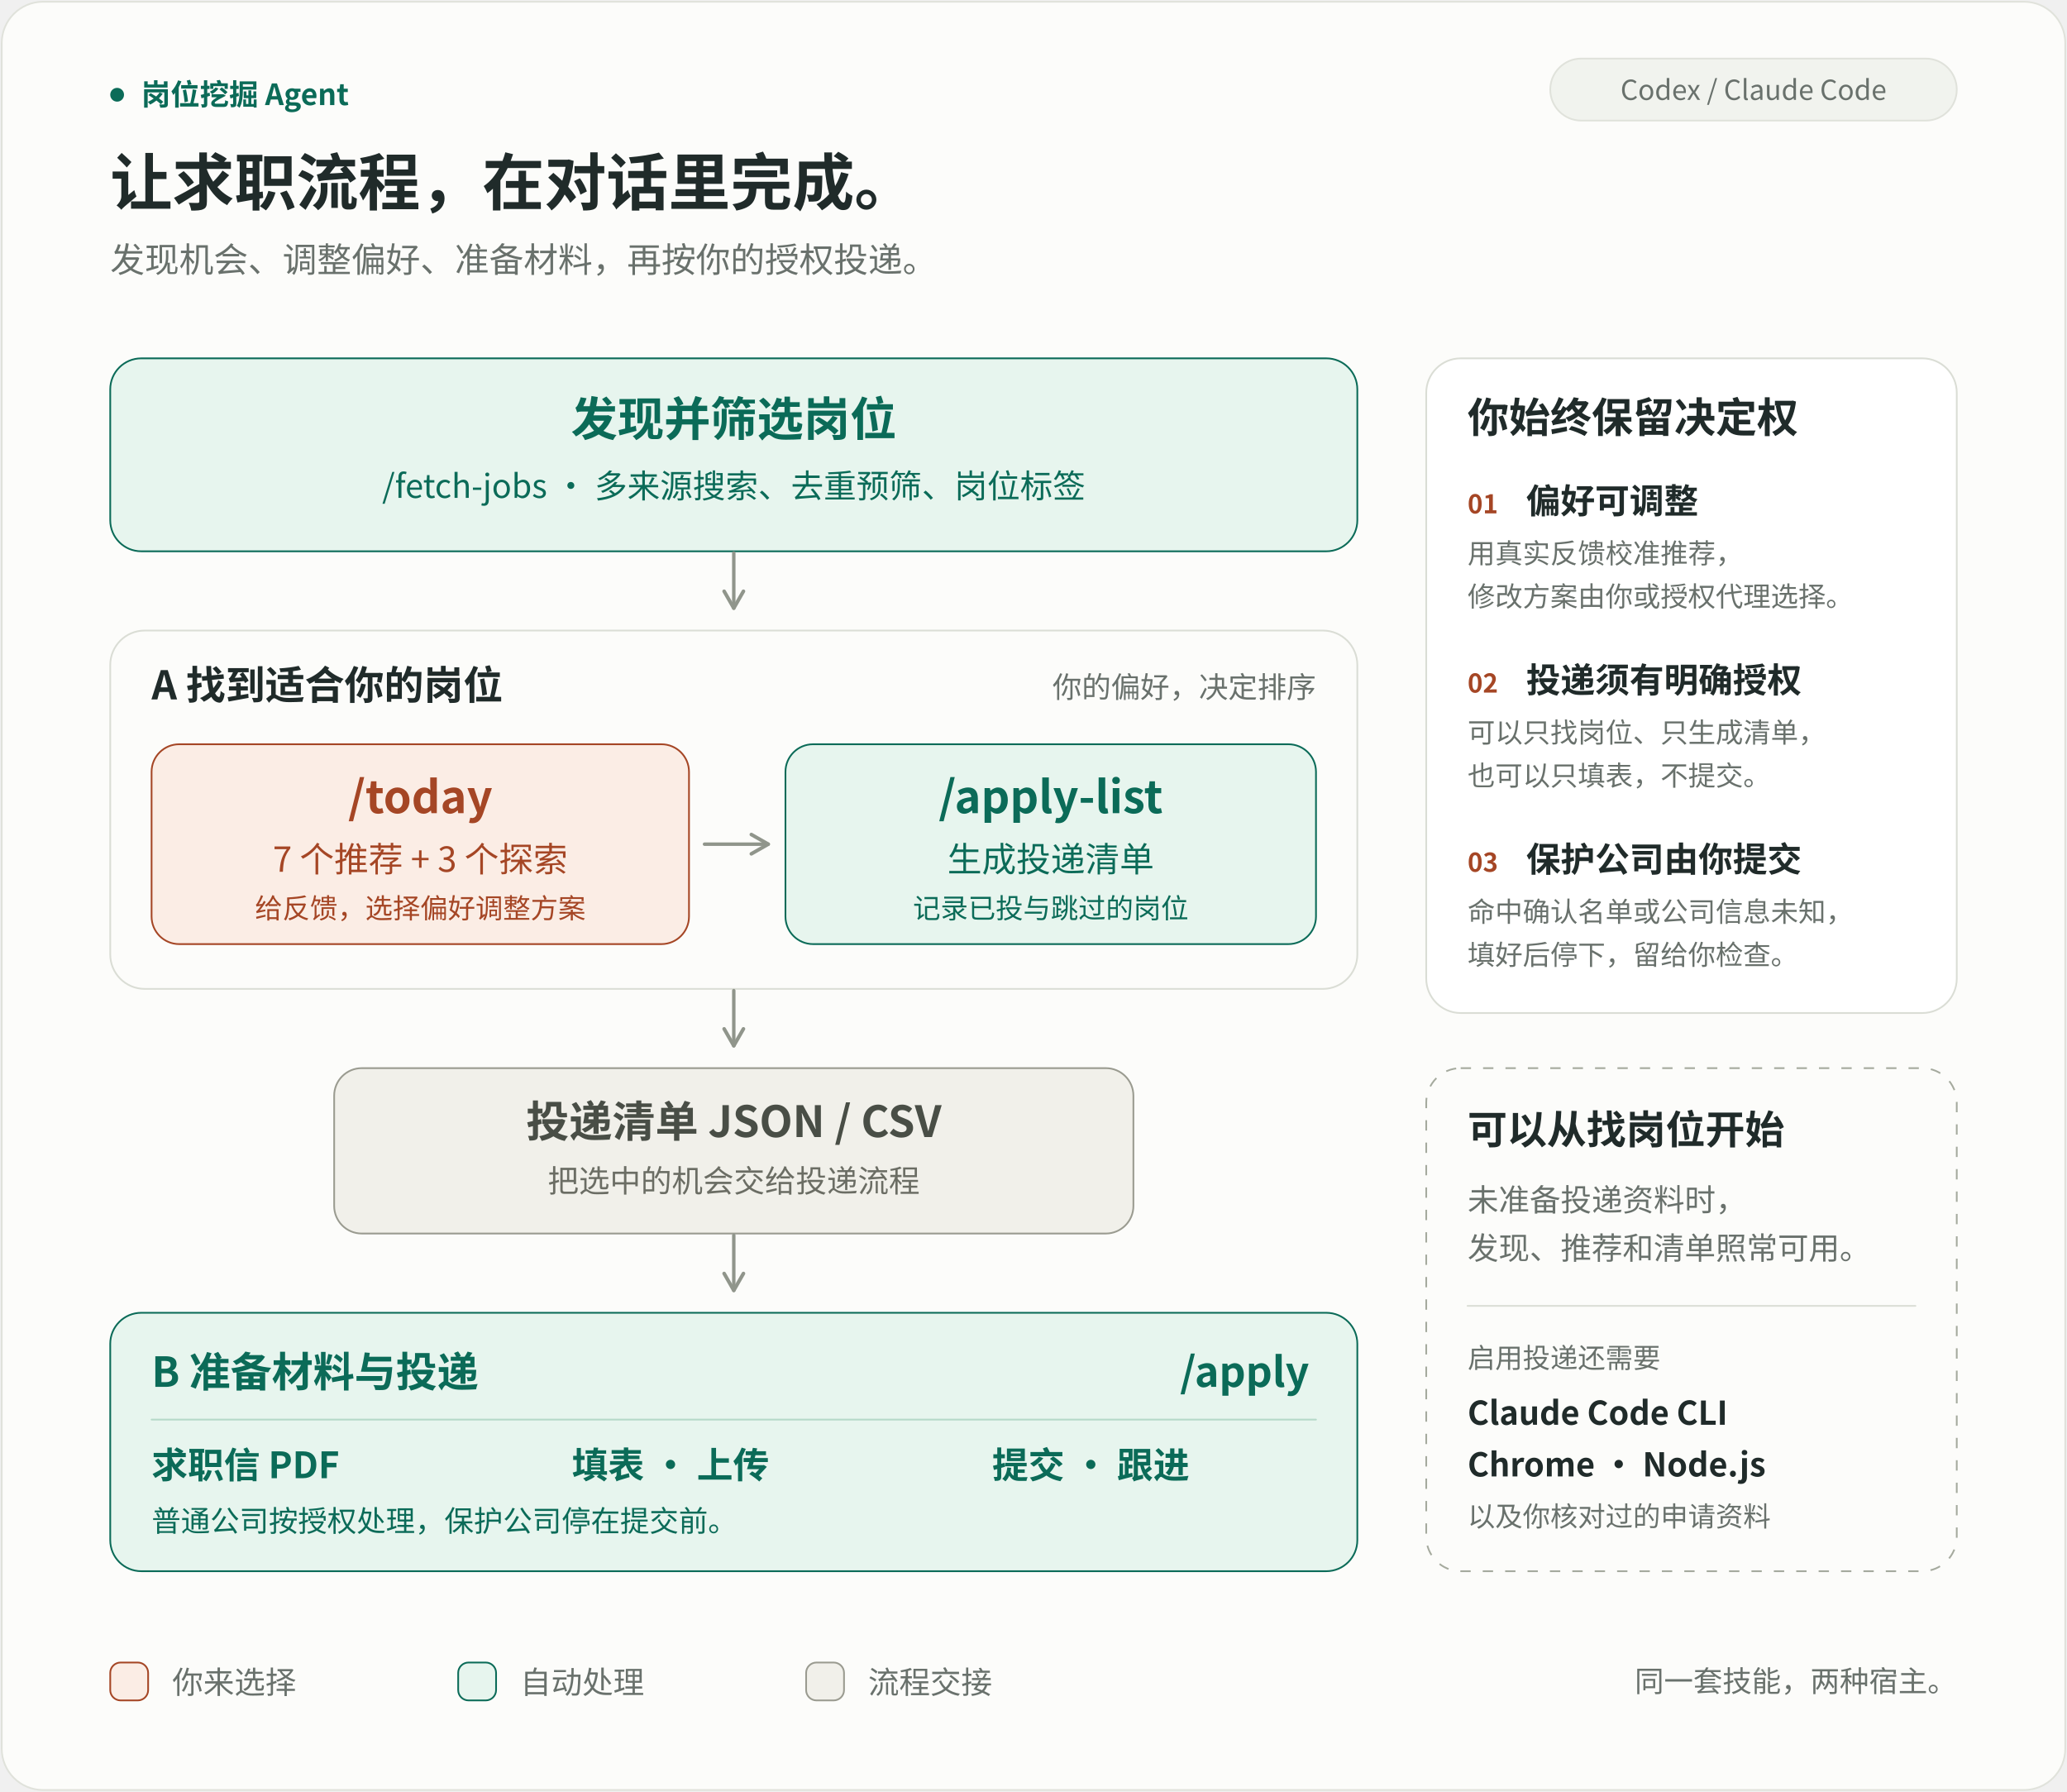
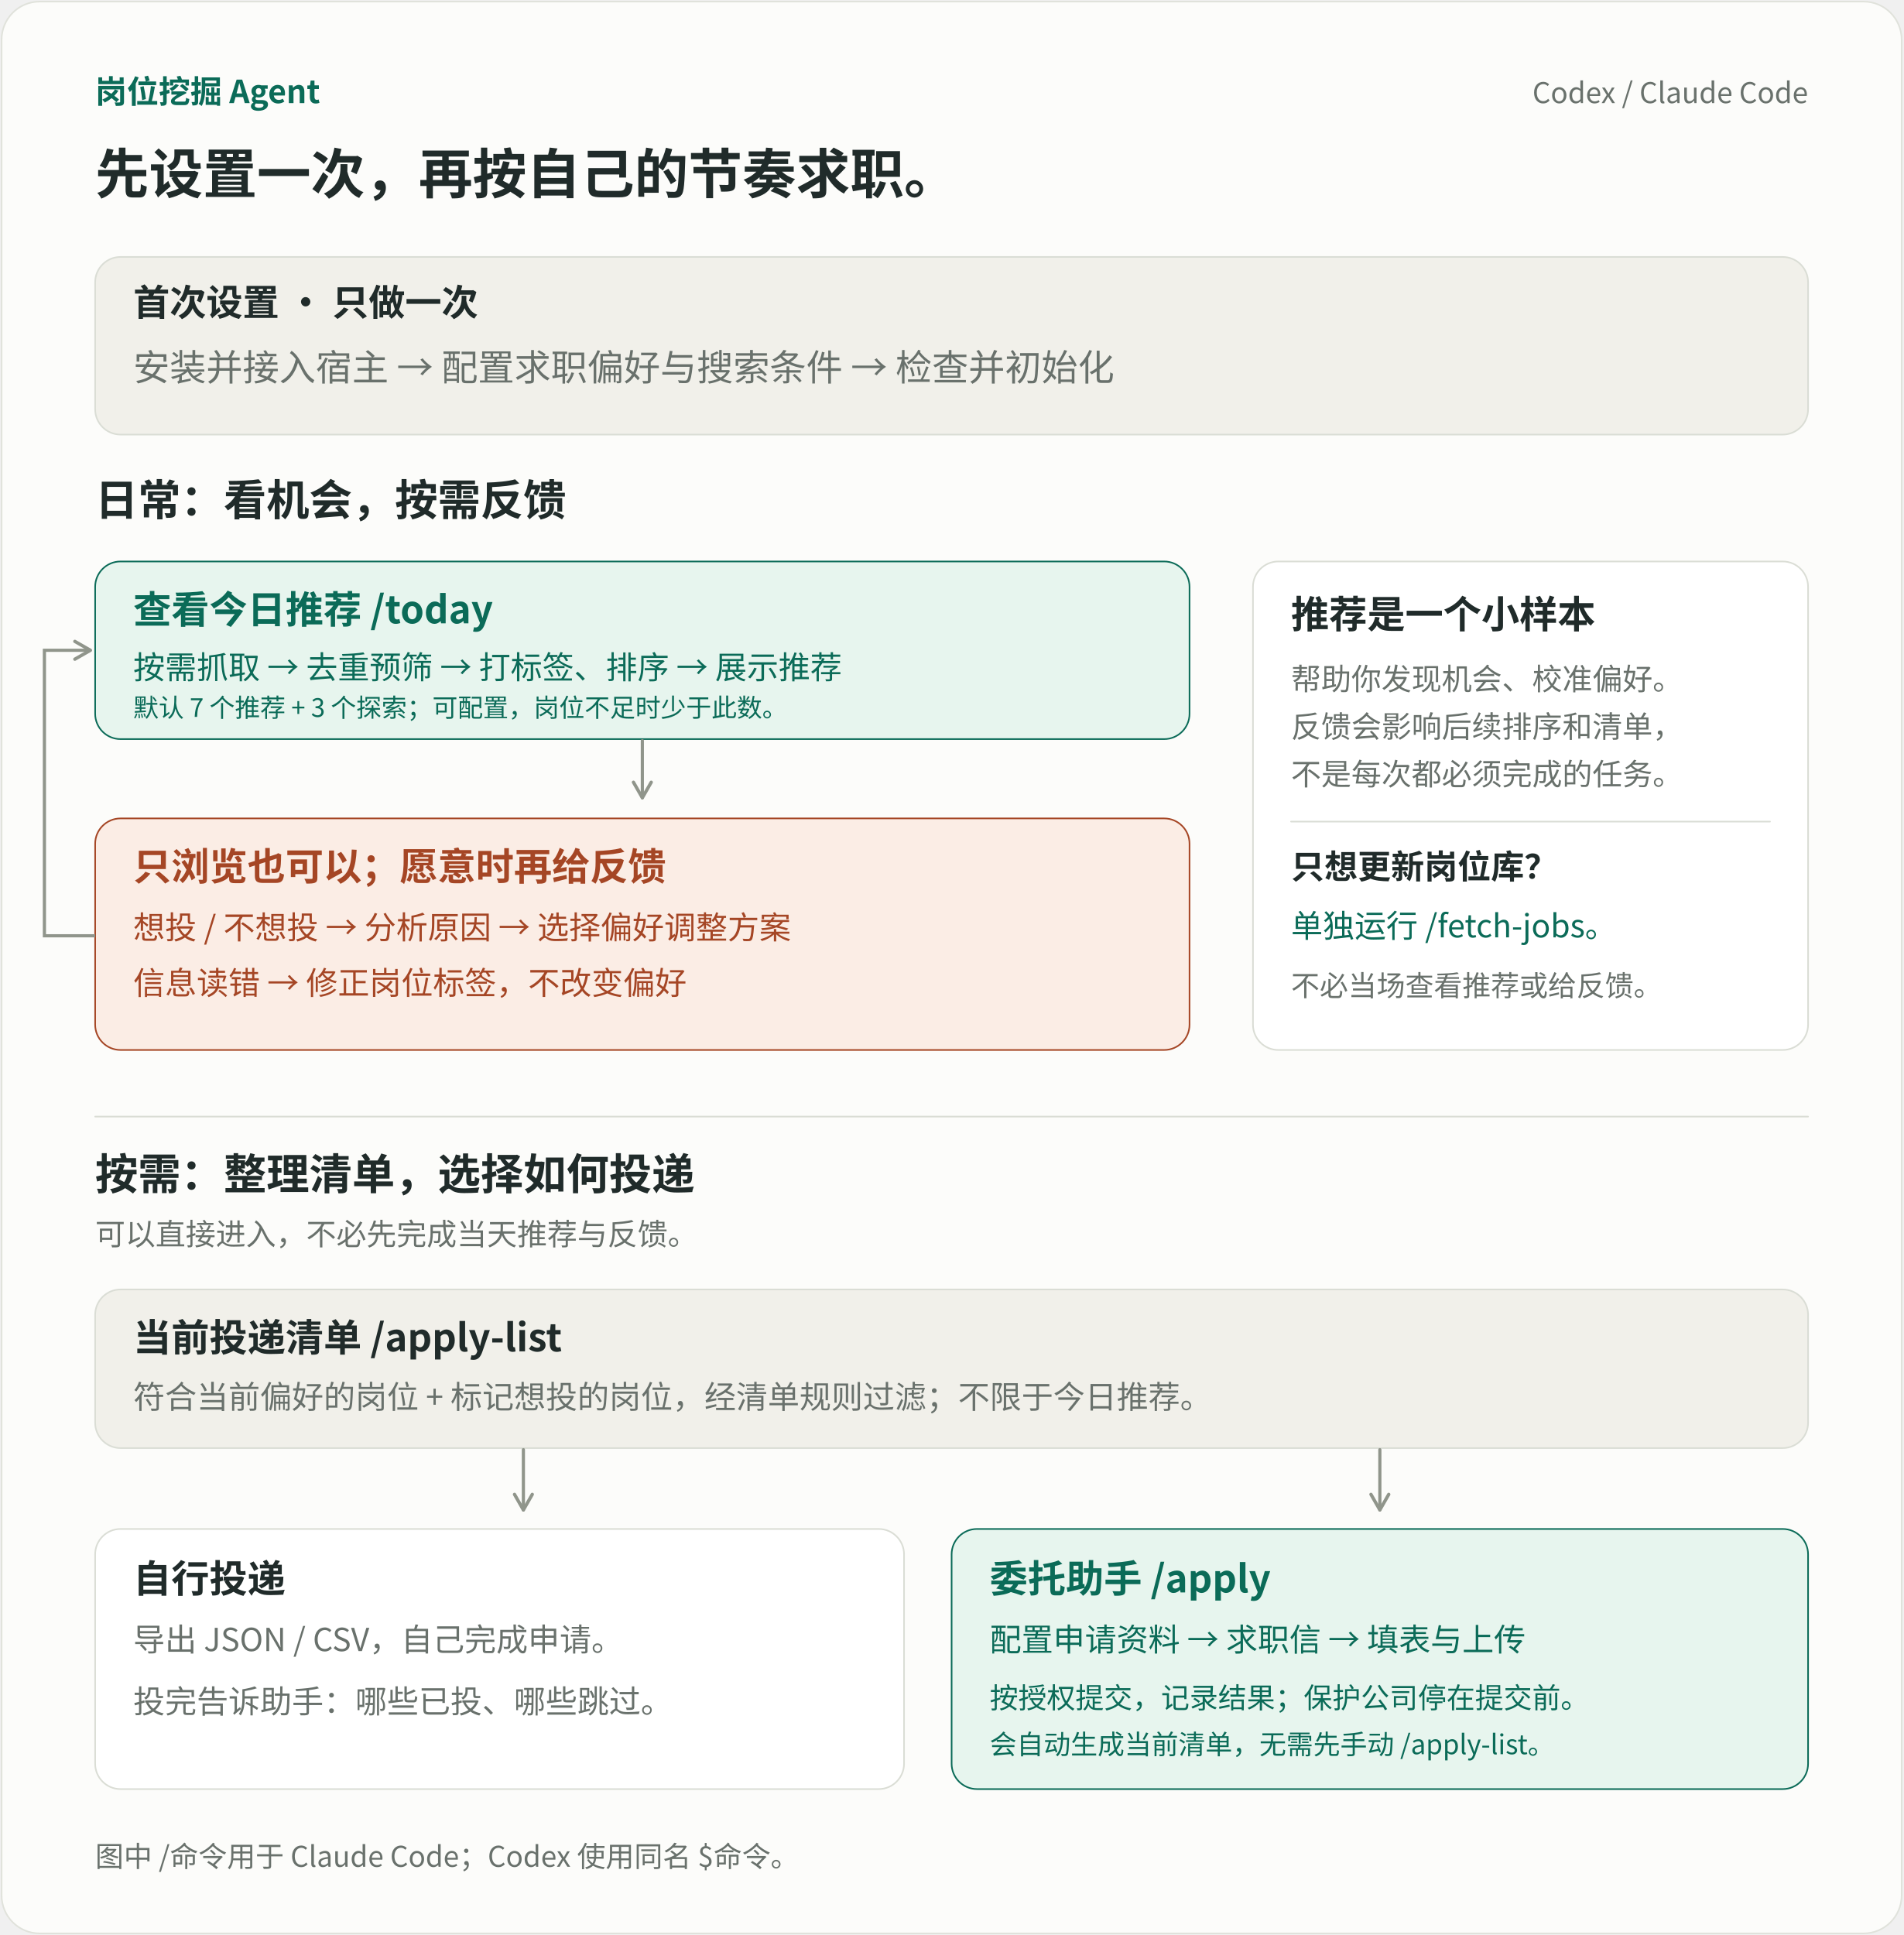
- <svg xmlns="http://www.w3.org/2000/svg" width="1200" height="1040" viewBox="0 0 1200 1040" role="img" aria-labelledby="title desc">
+ <svg xmlns="http://www.w3.org/2000/svg" width="1200" height="1220" viewBox="0 0 1200 1220" role="img" aria-labelledby="title desc">
  <defs>
    <marker id="arrow" viewBox="0 0 10 10" refX="8" refY="5" markerWidth="7" markerHeight="7" orient="auto-start-reverse">
      <path d="M 1 1 L 8 5 L 1 9" fill="none" stroke="#90958B" stroke-width="1.5" stroke-linecap="round" stroke-linejoin="round" />
    </marker>
  </defs>
  <g font-family="-apple-system, BlinkMacSystemFont, PingFang SC, Microsoft YaHei, Noto Sans CJK SC, sans-serif">
-     <rect x="1" y="1" width="1198" height="1038" rx="24" fill="#FCFCFA" stroke="#E0E2DB" />
-     <circle cx="68" cy="55" r="4" fill="#0B6B58" />
-     <text x="82" y="61" font-size="17" font-weight="600" fill="#0B6B58" text-anchor="start">岗位挖掘 Agent</text>
-     <rect x="900" y="34" width="236" height="36" rx="18" fill="#F1F3EE" stroke="#E0E2DB" />
-     <text x="1018" y="58" font-size="16" font-weight="500" fill="#69716C" text-anchor="middle">Codex / Claude Code</text>
-     <text x="64" y="119" font-size="36" font-weight="650" fill="#202B2A" text-anchor="start">让求职流程，在对话里完成。</text>
-     <text x="64" y="158" font-size="20" font-weight="400" fill="#69716C" text-anchor="start">发现机会、调整偏好、准备材料，再按你的授权投递。</text>
-     <rect x="64" y="208" width="724" height="112" rx="18" fill="#E7F5EE" stroke="#0B6B58" />
-     <text x="426" y="253" font-size="27" font-weight="650" fill="#0B6B58" text-anchor="middle">发现并筛选岗位</text>
-     <text x="426" y="289" font-size="19" font-weight="400" fill="#0B6B58" text-anchor="middle">/fetch-jobs  ·  多来源搜索、去重预筛、岗位标签</text>
-     <path d="M426 321 L426 353" fill="none" stroke="#90958B" stroke-width="2" stroke-linecap="round" marker-end="url(#arrow)" />
-     <rect x="64" y="366" width="724" height="208" rx="20" fill="#FCFCFA" stroke="#DADDD5" />
-     <text x="88" y="406" font-size="23" font-weight="650" fill="#202B2A" text-anchor="start">A  找到适合你的岗位</text>
-     <text x="764" y="405" font-size="17" font-weight="400" fill="#69716C" text-anchor="end">你的偏好，决定排序</text>
-     <rect x="88" y="432" width="312" height="116" rx="16" fill="#FBEDE5" stroke="#A54625" />
-     <text x="244" y="472" font-size="26" font-weight="650" fill="#A54625" text-anchor="middle">/today</text>
-     <text x="244" y="506" font-size="20" font-weight="400" fill="#A54625" text-anchor="middle">7 个推荐 + 3 个探索</text>
-     <text x="244" y="533" font-size="16" font-weight="400" fill="#A54625" text-anchor="middle">给反馈，选择偏好调整方案</text>
-     <path d="M409 490 L446 490" fill="none" stroke="#90958B" stroke-width="2" stroke-linecap="round" marker-end="url(#arrow)" />
-     <rect x="456" y="432" width="308" height="116" rx="16" fill="#E7F5EE" stroke="#0B6B58" />
-     <text x="610" y="472" font-size="26" font-weight="650" fill="#0B6B58" text-anchor="middle">/apply-list</text>
-     <text x="610" y="506" font-size="20" font-weight="400" fill="#0B6B58" text-anchor="middle">生成投递清单</text>
-     <text x="610" y="533" font-size="16" font-weight="400" fill="#0B6B58" text-anchor="middle">记录已投与跳过的岗位</text>
-     <path d="M426 575 L426 607" fill="none" stroke="#90958B" stroke-width="2" stroke-linecap="round" marker-end="url(#arrow)" />
-     <rect x="194" y="620" width="464" height="96" rx="16" fill="#F1F0EA" stroke="#9A9B90" />
-     <text x="426" y="660" font-size="25" font-weight="650" fill="#494E46" text-anchor="middle">投递清单  JSON / CSV</text>
-     <text x="426" y="692" font-size="18" font-weight="400" fill="#6B6D64" text-anchor="middle">把选中的机会交给投递流程</text>
-     <path d="M426 717 L426 749" fill="none" stroke="#90958B" stroke-width="2" stroke-linecap="round" marker-end="url(#arrow)" />
-     <rect x="64" y="762" width="724" height="150" rx="18" fill="#E7F5EE" stroke="#0B6B58" />
-     <text x="88" y="805" font-size="24" font-weight="650" fill="#0B6B58" text-anchor="start">B  准备材料与投递</text>
-     <text x="760" y="805" font-size="24" font-weight="650" fill="#0B6B58" text-anchor="end">/apply</text>
-     <path d="M88 824 L764 824" fill="none" stroke="#B6D9C9" stroke-width="1" stroke-linecap="round" />
-     <text x="88" y="858" font-size="21" font-weight="550" fill="#0B6B58" text-anchor="start">求职信 PDF</text>
-     <text x="332" y="858" font-size="21" font-weight="550" fill="#0B6B58" text-anchor="start">填表 · 上传</text>
-     <text x="576" y="858" font-size="21" font-weight="550" fill="#0B6B58" text-anchor="start">提交 · 跟进</text>
-     <text x="88" y="889" font-size="17" font-weight="400" fill="#0B6B58" text-anchor="start">普通公司按授权处理，保护公司停在提交前。</text>
-     <rect x="828" y="208" width="308" height="380" rx="20" fill="white" stroke="#DADDD5" />
-     <text x="852" y="251" font-size="24" font-weight="650" fill="#202B2A" text-anchor="start">你始终保留决定权</text>
-     <text x="852" y="298" font-size="15" font-weight="650" fill="#A54625" text-anchor="start">01</text>
-     <text x="886" y="298" font-size="20" font-weight="600" fill="#202B2A" text-anchor="start">偏好可调整</text>
-     <text x="852" y="327" font-size="16" font-weight="400" fill="#69716C" text-anchor="start">用真实反馈校准推荐，</text>
-     <text x="852" y="352" font-size="16" font-weight="400" fill="#69716C" text-anchor="start">修改方案由你或授权代理选择。</text>
-     <text x="852" y="402" font-size="15" font-weight="650" fill="#A54625" text-anchor="start">02</text>
-     <text x="886" y="402" font-size="20" font-weight="600" fill="#202B2A" text-anchor="start">投递须有明确授权</text>
-     <text x="852" y="431" font-size="16" font-weight="400" fill="#69716C" text-anchor="start">可以只找岗位、只生成清单，</text>
-     <text x="852" y="456" font-size="16" font-weight="400" fill="#69716C" text-anchor="start">也可以只填表，不提交。</text>
-     <text x="852" y="506" font-size="15" font-weight="650" fill="#A54625" text-anchor="start">03</text>
-     <text x="886" y="506" font-size="20" font-weight="600" fill="#202B2A" text-anchor="start">保护公司由你提交</text>
-     <text x="852" y="535" font-size="16" font-weight="400" fill="#69716C" text-anchor="start">命中确认名单或公司信息未知，</text>
-     <text x="852" y="560" font-size="16" font-weight="400" fill="#69716C" text-anchor="start">填好后停下，留给你检查。</text>
-     <rect x="828" y="620" width="308" height="292" rx="20" fill="#FCFCFA" stroke="#A5AA9E" stroke-dasharray="6 7" />
-     <text x="852" y="664" font-size="23" font-weight="650" fill="#202B2A" text-anchor="start">可以从找岗位开始</text>
-     <text x="852" y="703" font-size="18" font-weight="400" fill="#69716C" text-anchor="start">未准备投递资料时，</text>
-     <text x="852" y="731" font-size="18" font-weight="400" fill="#69716C" text-anchor="start">发现、推荐和清单照常可用。</text>
-     <path d="M852 758 L1112 758" fill="none" stroke="#DADDD5" stroke-width="1" stroke-linecap="round" />
-     <text x="852" y="794" font-size="16" font-weight="500" fill="#69716C" text-anchor="start">启用投递还需要</text>
-     <text x="852" y="827" font-size="19" font-weight="550" fill="#202B2A" text-anchor="start">Claude Code CLI</text>
-     <text x="852" y="857" font-size="19" font-weight="550" fill="#202B2A" text-anchor="start">Chrome · Node.js</text>
-     <text x="852" y="886" font-size="16" font-weight="400" fill="#69716C" text-anchor="start">以及你核对过的申请资料</text>
-     <rect x="64" y="965" width="22" height="22" rx="6" fill="#FBEDE5" stroke="#A54625" />
-     <text x="100" y="983" font-size="18" font-weight="400" fill="#69716C" text-anchor="start">你来选择</text>
-     <rect x="266" y="965" width="22" height="22" rx="6" fill="#E7F5EE" stroke="#0B6B58" />
-     <text x="302" y="983" font-size="18" font-weight="400" fill="#69716C" text-anchor="start">自动处理</text>
-     <rect x="468" y="965" width="22" height="22" rx="6" fill="#F1F0EA" stroke="#9A9B90" />
-     <text x="504" y="983" font-size="18" font-weight="400" fill="#69716C" text-anchor="start">流程交接</text>
-     <text x="1136" y="982" font-size="17" font-weight="400" fill="#69716C" text-anchor="end">同一套技能，两种宿主。</text>
+     <rect x="1" y="1" width="1198" height="1218" rx="24" fill="#FCFCFA" stroke="#E0E2DB" />
+     <text x="60" y="65" font-size="20" font-weight="650" fill="#0B6B58" text-anchor="start">岗位挖掘 Agent</text>
+     <text x="1140" y="65" font-size="18" font-weight="500" fill="#69716C" text-anchor="end">Codex / Claude Code</text>
+     <text x="60" y="122" font-size="34" font-weight="650" fill="#202B2A" text-anchor="start">先设置一次，再按自己的节奏求职。</text>
+     <rect x="60" y="162" width="1080" height="112" rx="16" fill="#F1F0EA" stroke="#DADDD5" />
+     <text x="84" y="199" font-size="23" font-weight="650" fill="#202B2A" text-anchor="start">首次设置 · 只做一次</text>
+     <text x="84" y="240" font-size="23" font-weight="400" fill="#69716C" text-anchor="start">安装并接入宿主  →  配置求职偏好与搜索条件  →  检查并初始化</text>
+     <text x="60" y="325" font-size="27" font-weight="650" fill="#202B2A" text-anchor="start">日常：看机会，按需反馈</text>
+     <rect x="60" y="354" width="690" height="112" rx="16" fill="#E7F5EE" stroke="#0B6B58" />
+     <text x="84" y="393" font-size="24" font-weight="650" fill="#0B6B58" text-anchor="start">查看今日推荐  /today</text>
+     <text x="84" y="428" font-size="20" font-weight="400" fill="#0B6B58" text-anchor="start">按需抓取 → 去重预筛 → 打标签、排序 → 展示推荐</text>
+     <text x="84" y="452" font-size="16" font-weight="400" fill="#0B6B58" text-anchor="start">默认 7 个推荐 + 3 个探索；可配置，岗位不足时少于此数。</text>
+     <path d="M405 467 L405 503" fill="none" stroke="#90958B" stroke-width="2" stroke-linecap="round" marker-end="url(#arrow)" />
+     <rect x="60" y="516" width="690" height="146" rx="16" fill="#FBEDE5" stroke="#A54625" />
+     <text x="84" y="555" font-size="24" font-weight="650" fill="#A54625" text-anchor="start">只浏览也可以；愿意时再给反馈</text>
+     <text x="84" y="592" font-size="20" font-weight="400" fill="#A54625" text-anchor="start">想投 / 不想投 → 分析原因 → 选择偏好调整方案</text>
+     <text x="84" y="627" font-size="20" font-weight="400" fill="#A54625" text-anchor="start">信息读错 → 修正岗位标签，不改变偏好</text>
+     <path d="M60 590 H28 V410 H57" fill="none" stroke="#90958B" stroke-width="2" marker-end="url(#arrow)" />
+     <rect x="790" y="354" width="350" height="308" rx="16" fill="white" stroke="#DADDD5" />
+     <text x="814" y="396" font-size="24" font-weight="650" fill="#202B2A" text-anchor="start">推荐是一个小样本</text>
+     <text x="814" y="435" font-size="19" font-weight="400" fill="#69716C" text-anchor="start">帮助你发现机会、校准偏好。</text>
+     <text x="814" y="465" font-size="19" font-weight="400" fill="#69716C" text-anchor="start">反馈会影响后续排序和清单，</text>
+     <text x="814" y="495" font-size="19" font-weight="400" fill="#69716C" text-anchor="start">不是每次都必须完成的任务。</text>
+     <path d="M814 518 L1116 518" fill="none" stroke="#DADDD5" stroke-width="1" stroke-linecap="round" />
+     <text x="814" y="554" font-size="21" font-weight="600" fill="#202B2A" text-anchor="start">只想更新岗位库？</text>
+     <text x="814" y="591" font-size="20" font-weight="400" fill="#0B6B58" text-anchor="start">单独运行 /fetch-jobs。</text>
+     <text x="814" y="628" font-size="18" font-weight="400" fill="#69716C" text-anchor="start">不必当场查看推荐或给反馈。</text>
+     <path d="M60 704 L1140 704" fill="none" stroke="#DADDD5" stroke-width="1" stroke-linecap="round" />
+     <text x="60" y="750" font-size="27" font-weight="650" fill="#202B2A" text-anchor="start">按需：整理清单，选择如何投递</text>
+     <text x="60" y="785" font-size="19" font-weight="400" fill="#69716C" text-anchor="start">可以直接进入，不必先完成当天推荐与反馈。</text>
+     <rect x="60" y="813" width="1080" height="100" rx="16" fill="#F1F0EA" stroke="#DADDD5" />
+     <text x="84" y="852" font-size="24" font-weight="650" fill="#202B2A" text-anchor="start">当前投递清单  /apply-list</text>
+     <text x="84" y="888" font-size="20" font-weight="400" fill="#69716C" text-anchor="start">符合当前偏好的岗位 + 标记想投的岗位，经清单规则过滤；不限于今日推荐。</text>
+     <path d="M330 914 L330 952" fill="none" stroke="#90958B" stroke-width="2" stroke-linecap="round" marker-end="url(#arrow)" />
+     <path d="M870 914 L870 952" fill="none" stroke="#90958B" stroke-width="2" stroke-linecap="round" marker-end="url(#arrow)" />
+     <rect x="60" y="964" width="510" height="164" rx="16" fill="white" stroke="#DADDD5" />
+     <text x="84" y="1004" font-size="24" font-weight="650" fill="#202B2A" text-anchor="start">自行投递</text>
+     <text x="84" y="1041" font-size="20" font-weight="400" fill="#69716C" text-anchor="start">导出 JSON / CSV，自己完成申请。</text>
+     <text x="84" y="1080" font-size="20" font-weight="400" fill="#69716C" text-anchor="start">投完告诉助手：哪些已投、哪些跳过。</text>
+     <rect x="600" y="964" width="540" height="164" rx="16" fill="#E7F5EE" stroke="#0B6B58" />
+     <text x="624" y="1004" font-size="24" font-weight="650" fill="#0B6B58" text-anchor="start">委托助手  /apply</text>
+     <text x="624" y="1041" font-size="20" font-weight="400" fill="#0B6B58" text-anchor="start">配置申请资料 → 求职信 → 填表与上传</text>
+     <text x="624" y="1077" font-size="18" font-weight="400" fill="#0B6B58" text-anchor="start">按授权提交，记录结果；保护公司停在提交前。</text>
+     <text x="624" y="1106" font-size="17" font-weight="400" fill="#0B6B58" text-anchor="start">会自动生成当前清单，无需先手动 /apply-list。</text>
+     <text x="60" y="1177" font-size="18" font-weight="400" fill="#69716C" text-anchor="start">图中 /命令用于 Claude Code；Codex 使用同名 $命令。</text>
  </g>
</svg>
